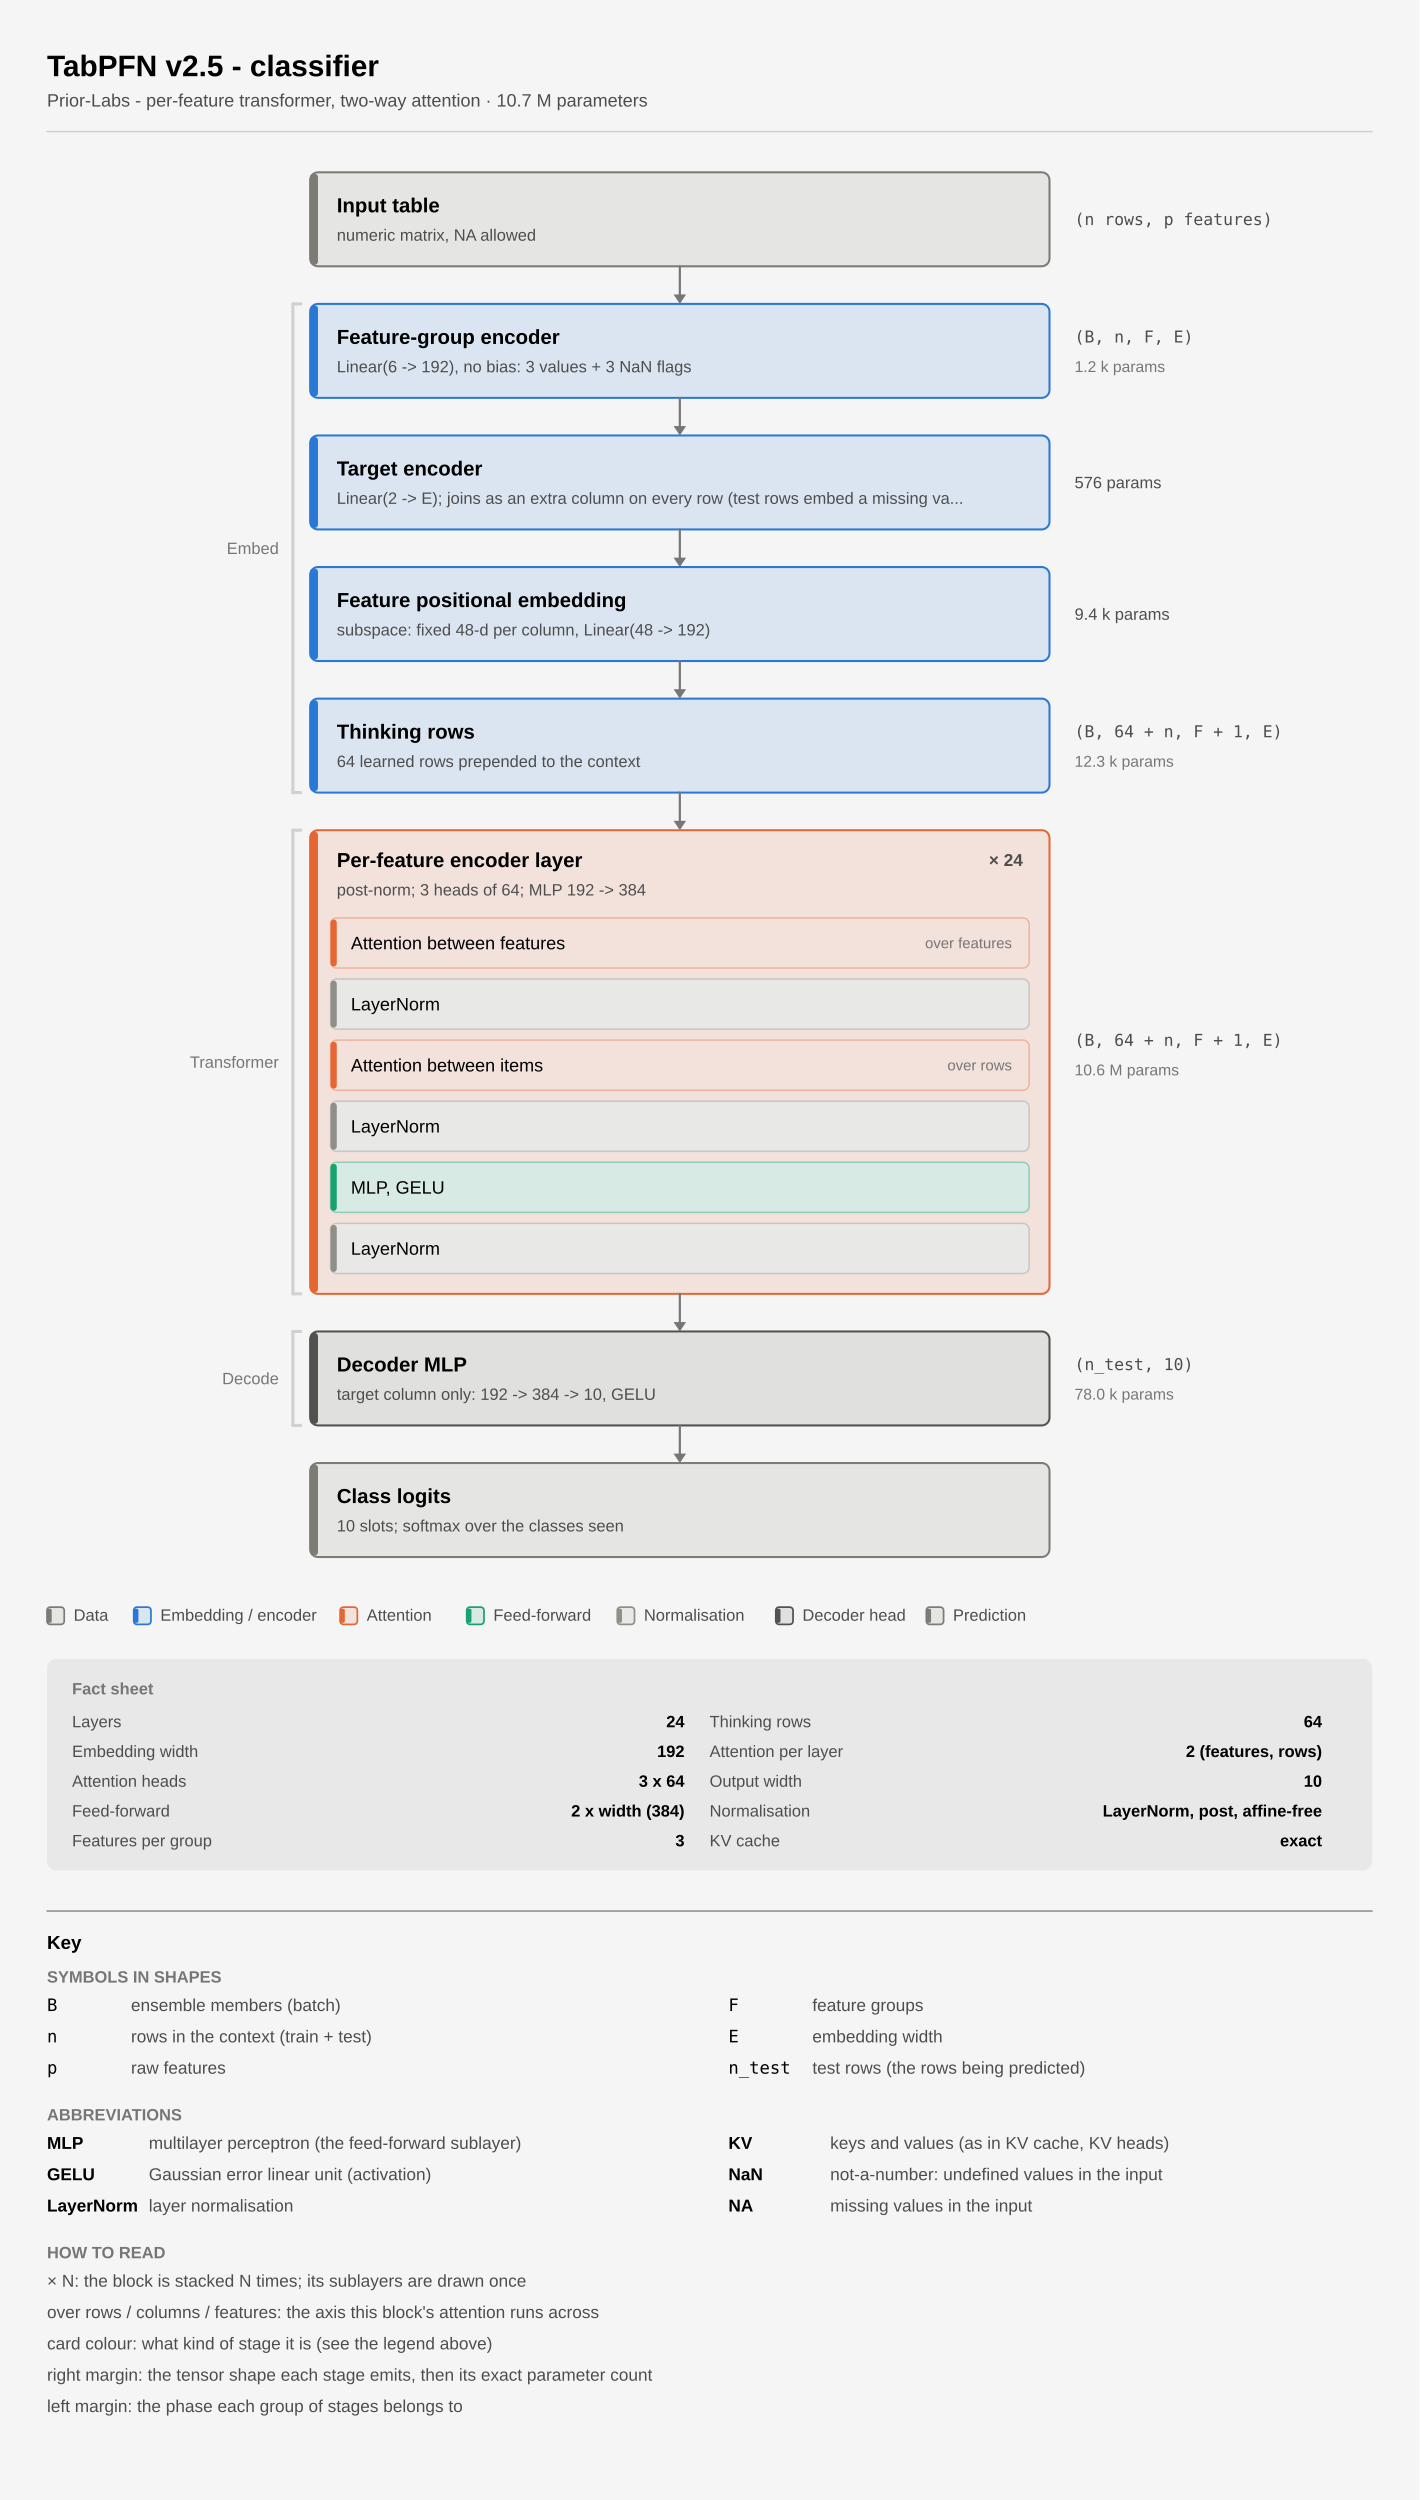
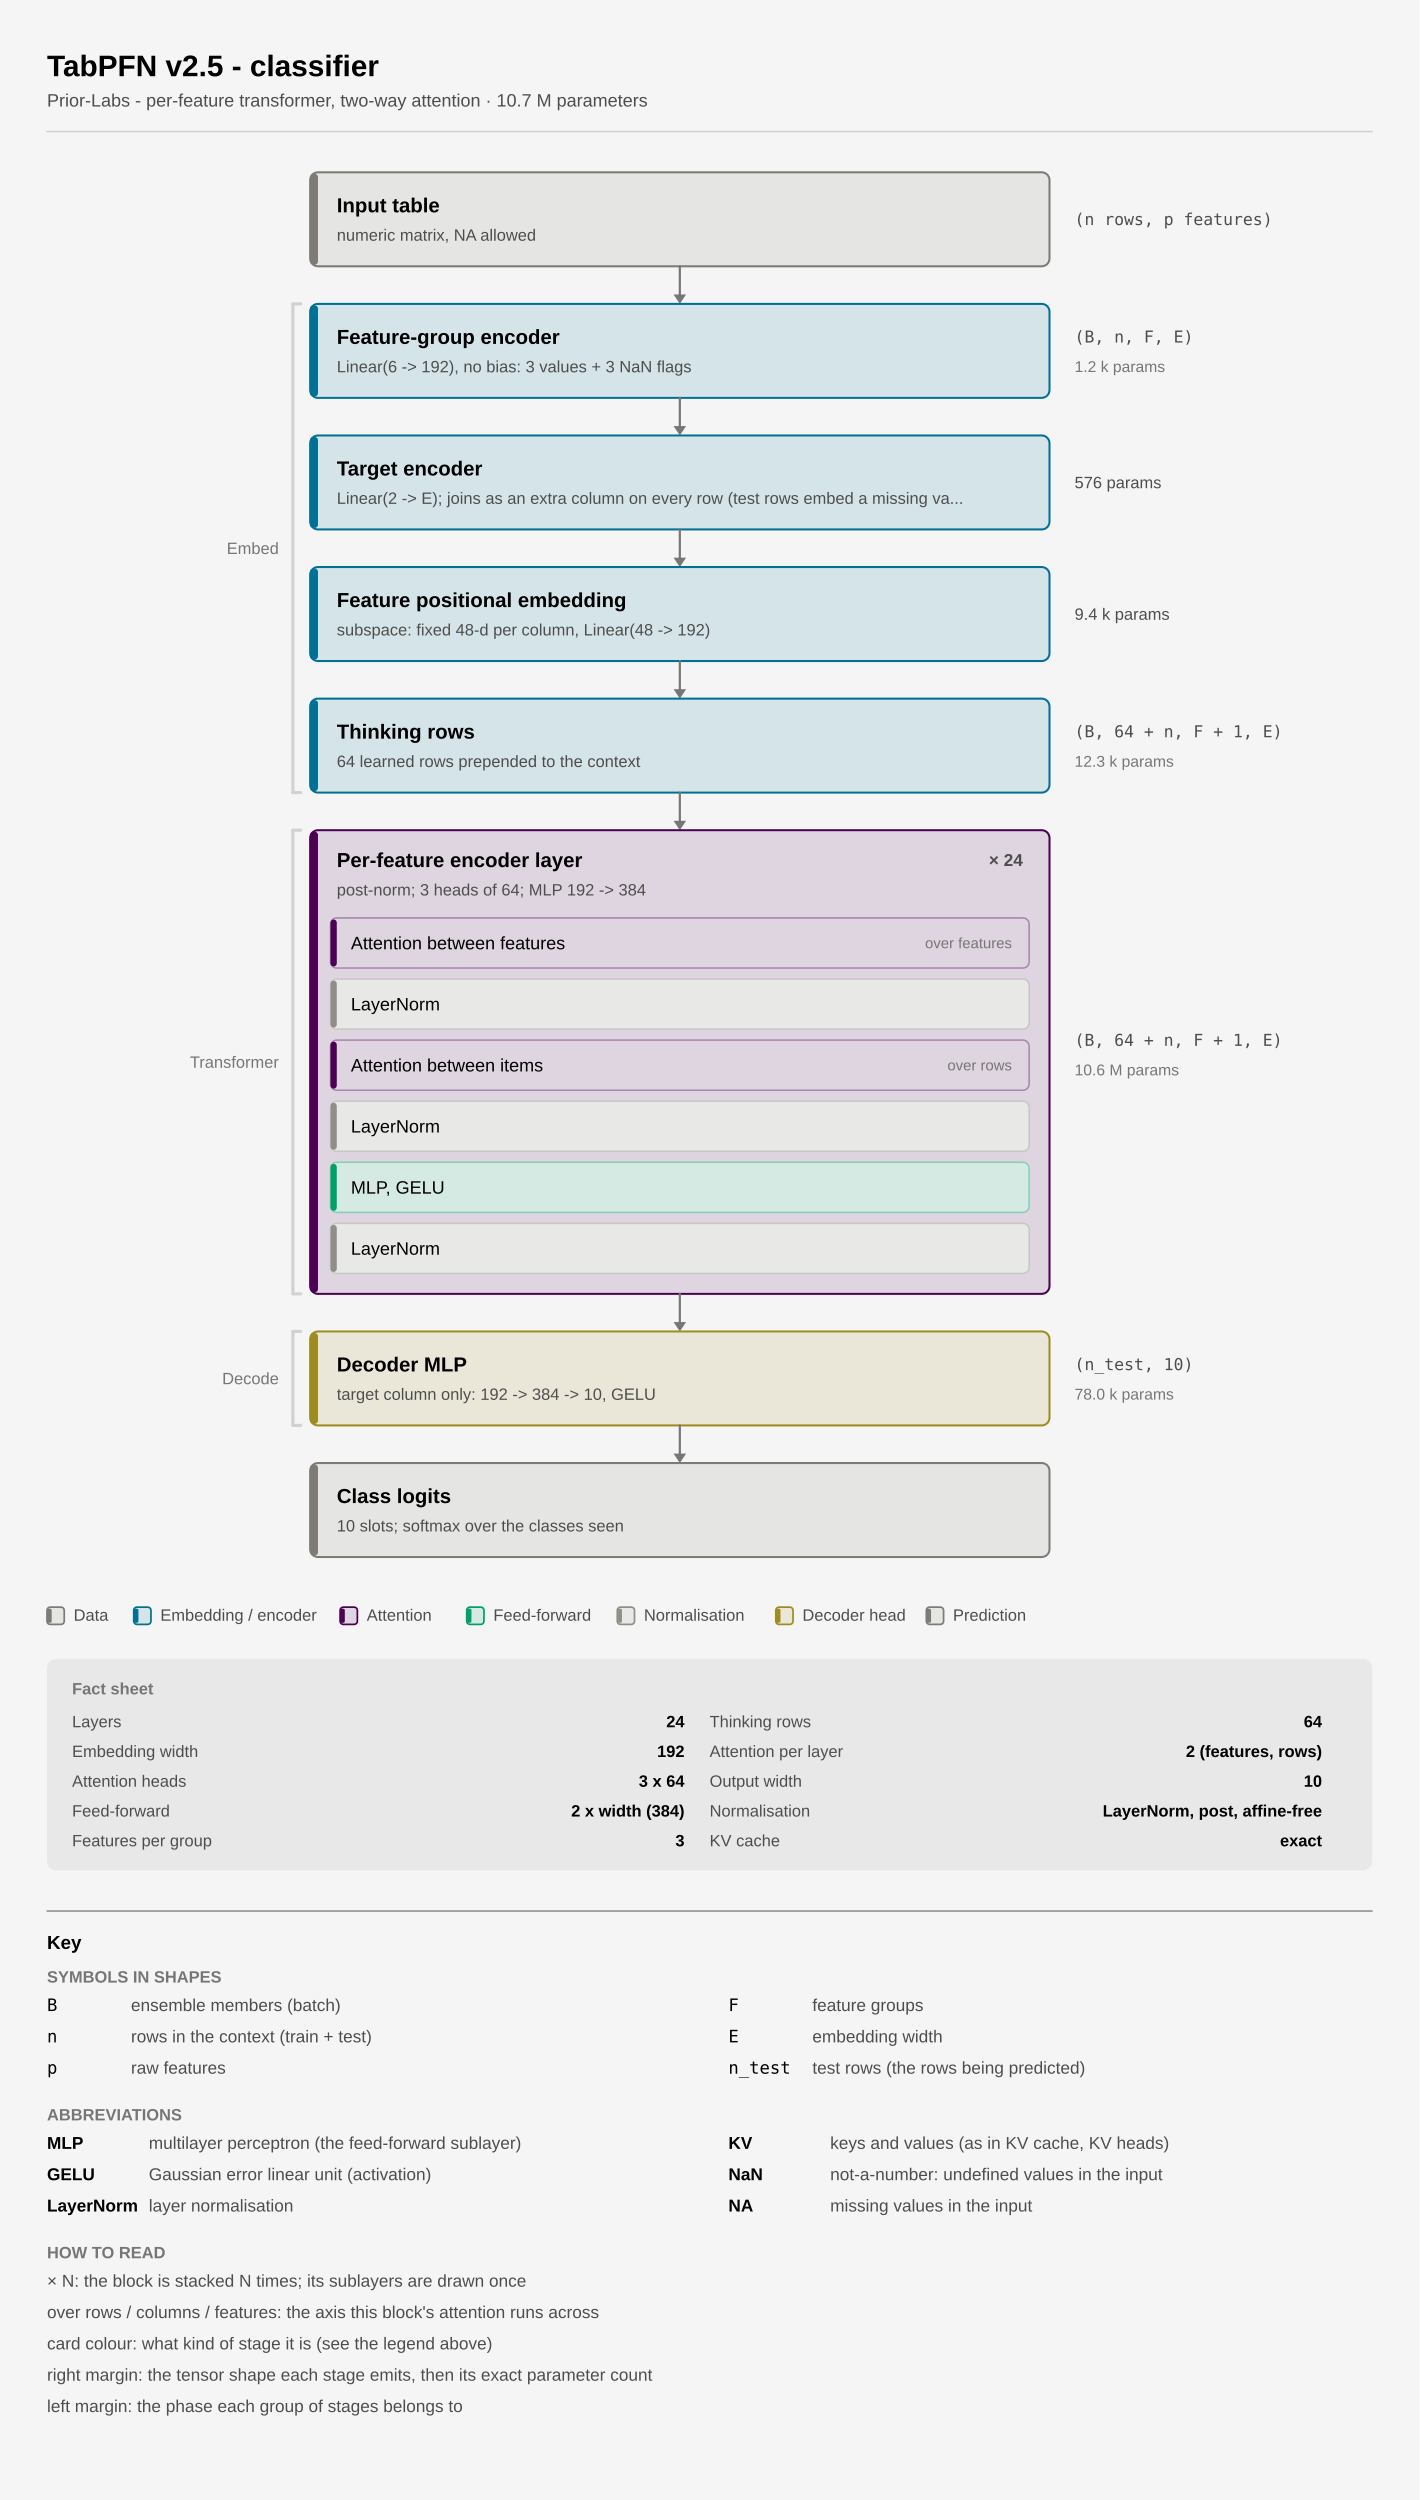
<svg xmlns="http://www.w3.org/2000/svg" width="906" height="1596" viewBox="0 0 906 1596">
  <rect width="906" height="1596" fill="#f5f5f5" />
  <text x="30" y="42" dy="0.35em" font-family="-apple-system, BlinkMacSystemFont, 'Segoe UI', 'Helvetica Neue', Arial, sans-serif" font-size="19px" font-weight="600" fill="#000000">TabPFN v2.5 - classifier</text>
  <text x="30" y="64" dy="0.35em" font-family="-apple-system, BlinkMacSystemFont, 'Segoe UI', 'Helvetica Neue', Arial, sans-serif" font-size="11.5px" fill="#4D4D4D">Prior-Labs  -  per-feature transformer, two-way attention  ·  10.7 M parameters</text>
  <line x1="30" y1="84" x2="876" y2="84" stroke="#D1D1D1" stroke-width="1" stroke-linecap="round" />
  <rect x="198" y="110" width="472" height="60" rx="5" fill="#E5E5E4" stroke="#7d7b74" stroke-width="1.3" />
  <rect x="198" y="111" width="5" height="58" rx="2" fill="#7d7b74" />
  <text x="215" y="131" dy="0.35em" font-family="-apple-system, BlinkMacSystemFont, 'Segoe UI', 'Helvetica Neue', Arial, sans-serif" font-size="13px" font-weight="600" fill="#000000">Input table</text>
  <text x="215" y="150" dy="0.35em" font-family="-apple-system, BlinkMacSystemFont, 'Segoe UI', 'Helvetica Neue', Arial, sans-serif" font-size="10.5px" fill="#4D4D4D">numeric matrix, NA allowed</text>
  <text x="686" y="140" dy="0.35em" font-family="ui-monospace, SFMono-Regular, Menlo, Consolas, monospace" font-size="10.5px" fill="#4D4D4D">(n rows, p features)</text>
  <line x1="434" y1="170" x2="434" y2="189" stroke="#767676" stroke-width="1.4" stroke-linecap="round" />
  <polygon points="430,188 438,188 434,194" fill="#767676" />
-   <rect x="198" y="194" width="472" height="60" rx="5" fill="#DBE5F1" stroke="#2a78d6" stroke-width="1.3" />
-   <rect x="198" y="195" width="5" height="58" rx="2" fill="#2a78d6" />
+   <rect x="198" y="194" width="472" height="60" rx="5" fill="#D5E4E8" stroke="#007094" stroke-width="1.3" />
+   <rect x="198" y="195" width="5" height="58" rx="2" fill="#007094" />
  <text x="215" y="215" dy="0.35em" font-family="-apple-system, BlinkMacSystemFont, 'Segoe UI', 'Helvetica Neue', Arial, sans-serif" font-size="13px" font-weight="600" fill="#000000">Feature-group encoder</text>
  <text x="215" y="234" dy="0.35em" font-family="-apple-system, BlinkMacSystemFont, 'Segoe UI', 'Helvetica Neue', Arial, sans-serif" font-size="10.5px" fill="#4D4D4D">Linear(6 -&gt; 192), no bias: 3 values + 3 NaN flags</text>
  <text x="686" y="215" dy="0.35em" font-family="ui-monospace, SFMono-Regular, Menlo, Consolas, monospace" font-size="10.5px" fill="#4D4D4D">(B, n, F, E)</text>
  <text x="686" y="234" dy="0.35em" font-family="-apple-system, BlinkMacSystemFont, 'Segoe UI', 'Helvetica Neue', Arial, sans-serif" font-size="10px" fill="#767676">1.2 k params</text>
  <line x1="434" y1="254" x2="434" y2="273" stroke="#767676" stroke-width="1.4" stroke-linecap="round" />
  <polygon points="430,272 438,272 434,278" fill="#767676" />
-   <rect x="198" y="278" width="472" height="60" rx="5" fill="#DBE5F1" stroke="#2a78d6" stroke-width="1.3" />
-   <rect x="198" y="279" width="5" height="58" rx="2" fill="#2a78d6" />
+   <rect x="198" y="278" width="472" height="60" rx="5" fill="#D5E4E8" stroke="#007094" stroke-width="1.3" />
+   <rect x="198" y="279" width="5" height="58" rx="2" fill="#007094" />
  <text x="215" y="299" dy="0.35em" font-family="-apple-system, BlinkMacSystemFont, 'Segoe UI', 'Helvetica Neue', Arial, sans-serif" font-size="13px" font-weight="600" fill="#000000">Target encoder</text>
  <text x="215" y="318" dy="0.35em" font-family="-apple-system, BlinkMacSystemFont, 'Segoe UI', 'Helvetica Neue', Arial, sans-serif" font-size="10.5px" fill="#4D4D4D">Linear(2 -&gt; E); joins as an extra column on every row (test rows embed a missing va...</text>
  <text x="686" y="308" dy="0.35em" font-family="-apple-system, BlinkMacSystemFont, 'Segoe UI', 'Helvetica Neue', Arial, sans-serif" font-size="10.5px" fill="#4D4D4D">576 params</text>
  <line x1="434" y1="338" x2="434" y2="357" stroke="#767676" stroke-width="1.4" stroke-linecap="round" />
  <polygon points="430,356 438,356 434,362" fill="#767676" />
-   <rect x="198" y="362" width="472" height="60" rx="5" fill="#DBE5F1" stroke="#2a78d6" stroke-width="1.3" />
-   <rect x="198" y="363" width="5" height="58" rx="2" fill="#2a78d6" />
+   <rect x="198" y="362" width="472" height="60" rx="5" fill="#D5E4E8" stroke="#007094" stroke-width="1.3" />
+   <rect x="198" y="363" width="5" height="58" rx="2" fill="#007094" />
  <text x="215" y="383" dy="0.35em" font-family="-apple-system, BlinkMacSystemFont, 'Segoe UI', 'Helvetica Neue', Arial, sans-serif" font-size="13px" font-weight="600" fill="#000000">Feature positional embedding</text>
  <text x="215" y="402" dy="0.35em" font-family="-apple-system, BlinkMacSystemFont, 'Segoe UI', 'Helvetica Neue', Arial, sans-serif" font-size="10.5px" fill="#4D4D4D">subspace: fixed 48-d per column, Linear(48 -&gt; 192)</text>
  <text x="686" y="392" dy="0.35em" font-family="-apple-system, BlinkMacSystemFont, 'Segoe UI', 'Helvetica Neue', Arial, sans-serif" font-size="10.5px" fill="#4D4D4D">9.4 k params</text>
  <line x1="434" y1="422" x2="434" y2="441" stroke="#767676" stroke-width="1.4" stroke-linecap="round" />
  <polygon points="430,440 438,440 434,446" fill="#767676" />
-   <rect x="198" y="446" width="472" height="60" rx="5" fill="#DBE5F1" stroke="#2a78d6" stroke-width="1.3" />
-   <rect x="198" y="447" width="5" height="58" rx="2" fill="#2a78d6" />
+   <rect x="198" y="446" width="472" height="60" rx="5" fill="#D5E4E8" stroke="#007094" stroke-width="1.3" />
+   <rect x="198" y="447" width="5" height="58" rx="2" fill="#007094" />
  <text x="215" y="467" dy="0.35em" font-family="-apple-system, BlinkMacSystemFont, 'Segoe UI', 'Helvetica Neue', Arial, sans-serif" font-size="13px" font-weight="600" fill="#000000">Thinking rows</text>
  <text x="215" y="486" dy="0.35em" font-family="-apple-system, BlinkMacSystemFont, 'Segoe UI', 'Helvetica Neue', Arial, sans-serif" font-size="10.5px" fill="#4D4D4D">64 learned rows prepended to the context</text>
  <text x="686" y="467" dy="0.35em" font-family="ui-monospace, SFMono-Regular, Menlo, Consolas, monospace" font-size="10.5px" fill="#4D4D4D">(B, 64 + n, F + 1, E)</text>
  <text x="686" y="486" dy="0.35em" font-family="-apple-system, BlinkMacSystemFont, 'Segoe UI', 'Helvetica Neue', Arial, sans-serif" font-size="10px" fill="#767676">12.3 k params</text>
  <line x1="434" y1="506" x2="434" y2="525" stroke="#767676" stroke-width="1.4" stroke-linecap="round" />
  <polygon points="430,524 438,524 434,530" fill="#767676" />
-   <rect x="198" y="530" width="472" height="296" rx="5" fill="#F3E2DC" stroke="#E66633" stroke-width="1.3" />
-   <rect x="198" y="531" width="5" height="294" rx="2" fill="#E66633" />
+   <rect x="198" y="530" width="472" height="296" rx="5" fill="#DFD5E0" stroke="#4b0055" stroke-width="1.3" />
+   <rect x="198" y="531" width="5" height="294" rx="2" fill="#4b0055" />
  <text x="215" y="549" dy="0.35em" font-family="-apple-system, BlinkMacSystemFont, 'Segoe UI', 'Helvetica Neue', Arial, sans-serif" font-size="13px" font-weight="600" fill="#000000">Per-feature encoder layer</text>
  <text x="215" y="568" dy="0.35em" font-family="-apple-system, BlinkMacSystemFont, 'Segoe UI', 'Helvetica Neue', Arial, sans-serif" font-size="10.5px" fill="#4D4D4D">post-norm; 3 heads of 64; MLP 192 -&gt; 384</text>
-   <rect x="211" y="586" width="446" height="32" rx="4" fill="#F3E2DC" stroke="#EEB59E" stroke-width="1" />
-   <rect x="211" y="587" width="4" height="30" rx="2" fill="#E66633" />
+   <rect x="211" y="586" width="446" height="32" rx="4" fill="#DFD5E0" stroke="#A887AD" stroke-width="1" />
+   <rect x="211" y="587" width="4" height="30" rx="2" fill="#4b0055" />
  <text x="224" y="602" dy="0.35em" font-family="-apple-system, BlinkMacSystemFont, 'Segoe UI', 'Helvetica Neue', Arial, sans-serif" font-size="11.5px" fill="#000000">Attention between features</text>
  <text x="646" y="602" dy="0.35em" font-family="-apple-system, BlinkMacSystemFont, 'Segoe UI', 'Helvetica Neue', Arial, sans-serif" font-size="9.5px" text-anchor="end" fill="#767676">over features</text>
  <rect x="211" y="625" width="446" height="32" rx="4" fill="#E8E8E7" stroke="#C7C7C4" stroke-width="1" />
  <rect x="211" y="626" width="4" height="30" rx="2" fill="#8F8E87" />
  <text x="224" y="641" dy="0.35em" font-family="-apple-system, BlinkMacSystemFont, 'Segoe UI', 'Helvetica Neue', Arial, sans-serif" font-size="11.5px" fill="#000000">LayerNorm</text>
-   <rect x="211" y="664" width="446" height="32" rx="4" fill="#F3E2DC" stroke="#EEB59E" stroke-width="1" />
-   <rect x="211" y="665" width="4" height="30" rx="2" fill="#E66633" />
+   <rect x="211" y="664" width="446" height="32" rx="4" fill="#DFD5E0" stroke="#A887AD" stroke-width="1" />
+   <rect x="211" y="665" width="4" height="30" rx="2" fill="#4b0055" />
  <text x="224" y="680" dy="0.35em" font-family="-apple-system, BlinkMacSystemFont, 'Segoe UI', 'Helvetica Neue', Arial, sans-serif" font-size="11.5px" fill="#000000">Attention between items</text>
  <text x="646" y="680" dy="0.35em" font-family="-apple-system, BlinkMacSystemFont, 'Segoe UI', 'Helvetica Neue', Arial, sans-serif" font-size="9.5px" text-anchor="end" fill="#767676">over rows</text>
  <rect x="211" y="703" width="446" height="32" rx="4" fill="#E8E8E7" stroke="#C7C7C4" stroke-width="1" />
  <rect x="211" y="704" width="4" height="30" rx="2" fill="#8F8E87" />
  <text x="224" y="719" dy="0.35em" font-family="-apple-system, BlinkMacSystemFont, 'Segoe UI', 'Helvetica Neue', Arial, sans-serif" font-size="11.5px" fill="#000000">LayerNorm</text>
-   <rect x="211" y="742" width="446" height="32" rx="4" fill="#D8EAE4" stroke="#92CFB9" stroke-width="1" />
-   <rect x="211" y="743" width="4" height="30" rx="2" fill="#19A170" />
+   <rect x="211" y="742" width="446" height="32" rx="4" fill="#D5EAE3" stroke="#87CFB6" stroke-width="1" />
+   <rect x="211" y="743" width="4" height="30" rx="2" fill="#00A069" />
  <text x="224" y="758" dy="0.35em" font-family="-apple-system, BlinkMacSystemFont, 'Segoe UI', 'Helvetica Neue', Arial, sans-serif" font-size="11.5px" fill="#000000">MLP, GELU</text>
  <rect x="211" y="781" width="446" height="32" rx="4" fill="#E8E8E7" stroke="#C7C7C4" stroke-width="1" />
  <rect x="211" y="782" width="4" height="30" rx="2" fill="#8F8E87" />
  <text x="224" y="797" dy="0.35em" font-family="-apple-system, BlinkMacSystemFont, 'Segoe UI', 'Helvetica Neue', Arial, sans-serif" font-size="11.5px" fill="#000000">LayerNorm</text>
  <text x="653" y="549" dy="0.35em" font-family="-apple-system, BlinkMacSystemFont, 'Segoe UI', 'Helvetica Neue', Arial, sans-serif" font-size="11px" font-weight="600" text-anchor="end" fill="#4D4D4D">× 24</text>
  <text x="686" y="664" dy="0.35em" font-family="ui-monospace, SFMono-Regular, Menlo, Consolas, monospace" font-size="10.5px" fill="#4D4D4D">(B, 64 + n, F + 1, E)</text>
  <text x="686" y="683" dy="0.35em" font-family="-apple-system, BlinkMacSystemFont, 'Segoe UI', 'Helvetica Neue', Arial, sans-serif" font-size="10px" fill="#767676">10.6 M params</text>
  <line x1="434" y1="826" x2="434" y2="845" stroke="#767676" stroke-width="1.4" stroke-linecap="round" />
  <polygon points="430,844 438,844 434,850" fill="#767676" />
-   <rect x="198" y="850" width="472" height="60" rx="5" fill="#E0E0DF" stroke="#52514e" stroke-width="1.3" />
-   <rect x="198" y="851" width="5" height="58" rx="2" fill="#52514e" />
+   <rect x="198" y="850" width="472" height="60" rx="5" fill="#EAE7D9" stroke="#9D8D20" stroke-width="1.3" />
+   <rect x="198" y="851" width="5" height="58" rx="2" fill="#9D8D20" />
  <text x="215" y="871" dy="0.35em" font-family="-apple-system, BlinkMacSystemFont, 'Segoe UI', 'Helvetica Neue', Arial, sans-serif" font-size="13px" font-weight="600" fill="#000000">Decoder MLP</text>
  <text x="215" y="890" dy="0.35em" font-family="-apple-system, BlinkMacSystemFont, 'Segoe UI', 'Helvetica Neue', Arial, sans-serif" font-size="10.5px" fill="#4D4D4D">target column only: 192 -&gt; 384 -&gt; 10, GELU</text>
  <text x="686" y="871" dy="0.35em" font-family="ui-monospace, SFMono-Regular, Menlo, Consolas, monospace" font-size="10.5px" fill="#4D4D4D">(n_test, 10)</text>
  <text x="686" y="890" dy="0.35em" font-family="-apple-system, BlinkMacSystemFont, 'Segoe UI', 'Helvetica Neue', Arial, sans-serif" font-size="10px" fill="#767676">78.0 k params</text>
  <line x1="434" y1="910" x2="434" y2="929" stroke="#767676" stroke-width="1.4" stroke-linecap="round" />
  <polygon points="430,928 438,928 434,934" fill="#767676" />
  <rect x="198" y="934" width="472" height="60" rx="5" fill="#E5E5E4" stroke="#7d7b74" stroke-width="1.3" />
  <rect x="198" y="935" width="5" height="58" rx="2" fill="#7d7b74" />
  <text x="215" y="955" dy="0.35em" font-family="-apple-system, BlinkMacSystemFont, 'Segoe UI', 'Helvetica Neue', Arial, sans-serif" font-size="13px" font-weight="600" fill="#000000">Class logits</text>
  <text x="215" y="974" dy="0.35em" font-family="-apple-system, BlinkMacSystemFont, 'Segoe UI', 'Helvetica Neue', Arial, sans-serif" font-size="10.5px" fill="#4D4D4D">10 slots; softmax over the classes seen</text>
  <line x1="187" y1="194" x2="187" y2="506" stroke="#D1D1D1" stroke-width="2" stroke-linecap="round" />
  <line x1="187" y1="194" x2="192" y2="194" stroke="#D1D1D1" stroke-width="2" stroke-linecap="round" />
  <line x1="187" y1="506" x2="192" y2="506" stroke="#D1D1D1" stroke-width="2" stroke-linecap="round" />
  <text x="178" y="350" dy="0.35em" font-family="-apple-system, BlinkMacSystemFont, 'Segoe UI', 'Helvetica Neue', Arial, sans-serif" font-size="10.5px" text-anchor="end" fill="#767676">Embed</text>
  <line x1="187" y1="530" x2="187" y2="826" stroke="#D1D1D1" stroke-width="2" stroke-linecap="round" />
  <line x1="187" y1="530" x2="192" y2="530" stroke="#D1D1D1" stroke-width="2" stroke-linecap="round" />
  <line x1="187" y1="826" x2="192" y2="826" stroke="#D1D1D1" stroke-width="2" stroke-linecap="round" />
  <text x="178" y="678" dy="0.35em" font-family="-apple-system, BlinkMacSystemFont, 'Segoe UI', 'Helvetica Neue', Arial, sans-serif" font-size="10.5px" text-anchor="end" fill="#767676">Transformer</text>
  <line x1="187" y1="850" x2="187" y2="910" stroke="#D1D1D1" stroke-width="2" stroke-linecap="round" />
  <line x1="187" y1="850" x2="192" y2="850" stroke="#D1D1D1" stroke-width="2" stroke-linecap="round" />
  <line x1="187" y1="910" x2="192" y2="910" stroke="#D1D1D1" stroke-width="2" stroke-linecap="round" />
  <text x="178" y="880" dy="0.35em" font-family="-apple-system, BlinkMacSystemFont, 'Segoe UI', 'Helvetica Neue', Arial, sans-serif" font-size="10.5px" text-anchor="end" fill="#767676">Decode</text>
  <rect x="30" y="1026" width="11" height="11" rx="2" fill="#E5E5E4" stroke="#7d7b74" stroke-width="1.1" />
  <rect x="30" y="1027" width="3" height="9" rx="1" fill="#7d7b74" />
  <text x="47" y="1031" dy="0.35em" font-family="-apple-system, BlinkMacSystemFont, 'Segoe UI', 'Helvetica Neue', Arial, sans-serif" font-size="10.5px" fill="#4D4D4D">Data</text>
-   <rect x="85.37" y="1026" width="11" height="11" rx="2" fill="#DBE5F1" stroke="#2a78d6" stroke-width="1.1" />
-   <rect x="85.37" y="1027" width="3" height="9" rx="1" fill="#2a78d6" />
+   <rect x="85.37" y="1026" width="11" height="11" rx="2" fill="#D5E4E8" stroke="#007094" stroke-width="1.1" />
+   <rect x="85.37" y="1027" width="3" height="9" rx="1" fill="#007094" />
  <text x="102.37" y="1031" dy="0.35em" font-family="-apple-system, BlinkMacSystemFont, 'Segoe UI', 'Helvetica Neue', Arial, sans-serif" font-size="10.5px" fill="#4D4D4D">Embedding / encoder</text>
-   <rect x="217.13" y="1026" width="11" height="11" rx="2" fill="#F3E2DC" stroke="#E66633" stroke-width="1.1" />
-   <rect x="217.13" y="1027" width="3" height="9" rx="1" fill="#E66633" />
+   <rect x="217.13" y="1026" width="11" height="11" rx="2" fill="#DFD5E0" stroke="#4b0055" stroke-width="1.1" />
+   <rect x="217.13" y="1027" width="3" height="9" rx="1" fill="#4b0055" />
  <text x="234.13" y="1031" dy="0.35em" font-family="-apple-system, BlinkMacSystemFont, 'Segoe UI', 'Helvetica Neue', Arial, sans-serif" font-size="10.5px" fill="#4D4D4D">Attention</text>
-   <rect x="297.96" y="1026" width="11" height="11" rx="2" fill="#D8EAE4" stroke="#19A170" stroke-width="1.1" />
-   <rect x="297.96" y="1027" width="3" height="9" rx="1" fill="#19A170" />
+   <rect x="297.96" y="1026" width="11" height="11" rx="2" fill="#D5EAE3" stroke="#00A069" stroke-width="1.1" />
+   <rect x="297.96" y="1027" width="3" height="9" rx="1" fill="#00A069" />
  <text x="314.96" y="1031" dy="0.35em" font-family="-apple-system, BlinkMacSystemFont, 'Segoe UI', 'Helvetica Neue', Arial, sans-serif" font-size="10.5px" fill="#4D4D4D">Feed-forward</text>
  <rect x="394.07" y="1026" width="11" height="11" rx="2" fill="#E8E8E7" stroke="#8F8E87" stroke-width="1.1" />
  <rect x="394.07" y="1027" width="3" height="9" rx="1" fill="#8F8E87" />
  <text x="411.07" y="1031" dy="0.35em" font-family="-apple-system, BlinkMacSystemFont, 'Segoe UI', 'Helvetica Neue', Arial, sans-serif" font-size="10.5px" fill="#4D4D4D">Normalisation</text>
-   <rect x="495.27" y="1026" width="11" height="11" rx="2" fill="#E0E0DF" stroke="#52514e" stroke-width="1.1" />
-   <rect x="495.27" y="1027" width="3" height="9" rx="1" fill="#52514e" />
+   <rect x="495.27" y="1026" width="11" height="11" rx="2" fill="#EAE7D9" stroke="#9D8D20" stroke-width="1.1" />
+   <rect x="495.27" y="1027" width="3" height="9" rx="1" fill="#9D8D20" />
  <text x="512.27" y="1031" dy="0.35em" font-family="-apple-system, BlinkMacSystemFont, 'Segoe UI', 'Helvetica Neue', Arial, sans-serif" font-size="10.5px" fill="#4D4D4D">Decoder head</text>
  <rect x="591.38" y="1026" width="11" height="11" rx="2" fill="#E5E5E4" stroke="#7d7b74" stroke-width="1.1" />
  <rect x="591.38" y="1027" width="3" height="9" rx="1" fill="#7d7b74" />
  <text x="608.38" y="1031" dy="0.35em" font-family="-apple-system, BlinkMacSystemFont, 'Segoe UI', 'Helvetica Neue', Arial, sans-serif" font-size="10.5px" fill="#4D4D4D">Prediction</text>
  <rect x="30" y="1059" width="846" height="135" rx="6" fill="#E8E8E8" />
  <text x="46" y="1078" dy="0.35em" font-family="-apple-system, BlinkMacSystemFont, 'Segoe UI', 'Helvetica Neue', Arial, sans-serif" font-size="10.5px" font-weight="600" fill="#767676">Fact sheet</text>
  <text x="46" y="1099" dy="0.35em" font-family="-apple-system, BlinkMacSystemFont, 'Segoe UI', 'Helvetica Neue', Arial, sans-serif" font-size="10.5px" fill="#4D4D4D">Layers</text>
  <text x="437" y="1099" dy="0.35em" font-family="-apple-system, BlinkMacSystemFont, 'Segoe UI', 'Helvetica Neue', Arial, sans-serif" font-size="10.5px" font-weight="600" text-anchor="end" fill="#000000">24</text>
  <text x="46" y="1118" dy="0.35em" font-family="-apple-system, BlinkMacSystemFont, 'Segoe UI', 'Helvetica Neue', Arial, sans-serif" font-size="10.5px" fill="#4D4D4D">Embedding width</text>
  <text x="437" y="1118" dy="0.35em" font-family="-apple-system, BlinkMacSystemFont, 'Segoe UI', 'Helvetica Neue', Arial, sans-serif" font-size="10.5px" font-weight="600" text-anchor="end" fill="#000000">192</text>
  <text x="46" y="1137" dy="0.35em" font-family="-apple-system, BlinkMacSystemFont, 'Segoe UI', 'Helvetica Neue', Arial, sans-serif" font-size="10.5px" fill="#4D4D4D">Attention heads</text>
  <text x="437" y="1137" dy="0.35em" font-family="-apple-system, BlinkMacSystemFont, 'Segoe UI', 'Helvetica Neue', Arial, sans-serif" font-size="10.5px" font-weight="600" text-anchor="end" fill="#000000">3 x 64</text>
  <text x="46" y="1156" dy="0.35em" font-family="-apple-system, BlinkMacSystemFont, 'Segoe UI', 'Helvetica Neue', Arial, sans-serif" font-size="10.5px" fill="#4D4D4D">Feed-forward</text>
  <text x="437" y="1156" dy="0.35em" font-family="-apple-system, BlinkMacSystemFont, 'Segoe UI', 'Helvetica Neue', Arial, sans-serif" font-size="10.5px" font-weight="600" text-anchor="end" fill="#000000">2 x width (384)</text>
  <text x="46" y="1175" dy="0.35em" font-family="-apple-system, BlinkMacSystemFont, 'Segoe UI', 'Helvetica Neue', Arial, sans-serif" font-size="10.5px" fill="#4D4D4D">Features per group</text>
  <text x="437" y="1175" dy="0.35em" font-family="-apple-system, BlinkMacSystemFont, 'Segoe UI', 'Helvetica Neue', Arial, sans-serif" font-size="10.5px" font-weight="600" text-anchor="end" fill="#000000">3</text>
  <text x="453" y="1099" dy="0.35em" font-family="-apple-system, BlinkMacSystemFont, 'Segoe UI', 'Helvetica Neue', Arial, sans-serif" font-size="10.5px" fill="#4D4D4D">Thinking rows</text>
  <text x="844" y="1099" dy="0.35em" font-family="-apple-system, BlinkMacSystemFont, 'Segoe UI', 'Helvetica Neue', Arial, sans-serif" font-size="10.5px" font-weight="600" text-anchor="end" fill="#000000">64</text>
  <text x="453" y="1118" dy="0.35em" font-family="-apple-system, BlinkMacSystemFont, 'Segoe UI', 'Helvetica Neue', Arial, sans-serif" font-size="10.5px" fill="#4D4D4D">Attention per layer</text>
  <text x="844" y="1118" dy="0.35em" font-family="-apple-system, BlinkMacSystemFont, 'Segoe UI', 'Helvetica Neue', Arial, sans-serif" font-size="10.5px" font-weight="600" text-anchor="end" fill="#000000">2 (features, rows)</text>
  <text x="453" y="1137" dy="0.35em" font-family="-apple-system, BlinkMacSystemFont, 'Segoe UI', 'Helvetica Neue', Arial, sans-serif" font-size="10.5px" fill="#4D4D4D">Output width</text>
  <text x="844" y="1137" dy="0.35em" font-family="-apple-system, BlinkMacSystemFont, 'Segoe UI', 'Helvetica Neue', Arial, sans-serif" font-size="10.5px" font-weight="600" text-anchor="end" fill="#000000">10</text>
  <text x="453" y="1156" dy="0.35em" font-family="-apple-system, BlinkMacSystemFont, 'Segoe UI', 'Helvetica Neue', Arial, sans-serif" font-size="10.5px" fill="#4D4D4D">Normalisation</text>
  <text x="844" y="1156" dy="0.35em" font-family="-apple-system, BlinkMacSystemFont, 'Segoe UI', 'Helvetica Neue', Arial, sans-serif" font-size="10.5px" font-weight="600" text-anchor="end" fill="#000000">LayerNorm, post, affine-free</text>
  <text x="453" y="1175" dy="0.35em" font-family="-apple-system, BlinkMacSystemFont, 'Segoe UI', 'Helvetica Neue', Arial, sans-serif" font-size="10.5px" fill="#4D4D4D">KV cache</text>
  <text x="844" y="1175" dy="0.35em" font-family="-apple-system, BlinkMacSystemFont, 'Segoe UI', 'Helvetica Neue', Arial, sans-serif" font-size="10.5px" font-weight="600" text-anchor="end" fill="#000000">exact</text>
  <line x1="30" y1="1220" x2="876" y2="1220" stroke="#767676" stroke-width="0.8" stroke-linecap="round" />
  <text x="30" y="1240" dy="0.35em" font-family="-apple-system, BlinkMacSystemFont, 'Segoe UI', 'Helvetica Neue', Arial, sans-serif" font-size="12px" font-weight="600" fill="#000000">Key</text>
  <text x="30" y="1262" dy="0.35em" font-family="-apple-system, BlinkMacSystemFont, 'Segoe UI', 'Helvetica Neue', Arial, sans-serif" font-size="10.5px" font-weight="600" fill="#767676">SYMBOLS IN SHAPES</text>
  <text x="30" y="1280" dy="0.35em" font-family="ui-monospace, SFMono-Regular, Menlo, Consolas, monospace" font-size="11px" fill="#000000">B</text>
  <text x="83.6" y="1280" dy="0.35em" font-family="-apple-system, BlinkMacSystemFont, 'Segoe UI', 'Helvetica Neue', Arial, sans-serif" font-size="11px" fill="#4D4D4D">ensemble members (batch)</text>
  <text x="30" y="1300" dy="0.35em" font-family="ui-monospace, SFMono-Regular, Menlo, Consolas, monospace" font-size="11px" fill="#000000">n</text>
  <text x="83.6" y="1300" dy="0.35em" font-family="-apple-system, BlinkMacSystemFont, 'Segoe UI', 'Helvetica Neue', Arial, sans-serif" font-size="11px" fill="#4D4D4D">rows in the context (train + test)</text>
  <text x="30" y="1320" dy="0.35em" font-family="ui-monospace, SFMono-Regular, Menlo, Consolas, monospace" font-size="11px" fill="#000000">p</text>
  <text x="83.6" y="1320" dy="0.35em" font-family="-apple-system, BlinkMacSystemFont, 'Segoe UI', 'Helvetica Neue', Arial, sans-serif" font-size="11px" fill="#4D4D4D">raw features</text>
  <text x="465" y="1280" dy="0.35em" font-family="ui-monospace, SFMono-Regular, Menlo, Consolas, monospace" font-size="11px" fill="#000000">F</text>
  <text x="518.6" y="1280" dy="0.35em" font-family="-apple-system, BlinkMacSystemFont, 'Segoe UI', 'Helvetica Neue', Arial, sans-serif" font-size="11px" fill="#4D4D4D">feature groups</text>
  <text x="465" y="1300" dy="0.35em" font-family="ui-monospace, SFMono-Regular, Menlo, Consolas, monospace" font-size="11px" fill="#000000">E</text>
  <text x="518.6" y="1300" dy="0.35em" font-family="-apple-system, BlinkMacSystemFont, 'Segoe UI', 'Helvetica Neue', Arial, sans-serif" font-size="11px" fill="#4D4D4D">embedding width</text>
  <text x="465" y="1320" dy="0.35em" font-family="ui-monospace, SFMono-Regular, Menlo, Consolas, monospace" font-size="11px" fill="#000000">n_test</text>
  <text x="518.6" y="1320" dy="0.35em" font-family="-apple-system, BlinkMacSystemFont, 'Segoe UI', 'Helvetica Neue', Arial, sans-serif" font-size="11px" fill="#4D4D4D">test rows (the rows being predicted)</text>
  <text x="30" y="1350" dy="0.35em" font-family="-apple-system, BlinkMacSystemFont, 'Segoe UI', 'Helvetica Neue', Arial, sans-serif" font-size="10.5px" font-weight="600" fill="#767676">ABBREVIATIONS</text>
  <text x="30" y="1368" dy="0.35em" font-family="-apple-system, BlinkMacSystemFont, 'Segoe UI', 'Helvetica Neue', Arial, sans-serif" font-size="11px" font-weight="600" fill="#000000">MLP</text>
  <text x="94.98" y="1368" dy="0.35em" font-family="-apple-system, BlinkMacSystemFont, 'Segoe UI', 'Helvetica Neue', Arial, sans-serif" font-size="11px" fill="#4D4D4D">multilayer perceptron (the feed-forward sublayer)</text>
  <text x="30" y="1388" dy="0.35em" font-family="-apple-system, BlinkMacSystemFont, 'Segoe UI', 'Helvetica Neue', Arial, sans-serif" font-size="11px" font-weight="600" fill="#000000">GELU</text>
  <text x="94.98" y="1388" dy="0.35em" font-family="-apple-system, BlinkMacSystemFont, 'Segoe UI', 'Helvetica Neue', Arial, sans-serif" font-size="11px" fill="#4D4D4D">Gaussian error linear unit (activation)</text>
  <text x="30" y="1408" dy="0.35em" font-family="-apple-system, BlinkMacSystemFont, 'Segoe UI', 'Helvetica Neue', Arial, sans-serif" font-size="11px" font-weight="600" fill="#000000">LayerNorm</text>
  <text x="94.98" y="1408" dy="0.35em" font-family="-apple-system, BlinkMacSystemFont, 'Segoe UI', 'Helvetica Neue', Arial, sans-serif" font-size="11px" fill="#4D4D4D">layer normalisation</text>
  <text x="465" y="1368" dy="0.35em" font-family="-apple-system, BlinkMacSystemFont, 'Segoe UI', 'Helvetica Neue', Arial, sans-serif" font-size="11px" font-weight="600" fill="#000000">KV</text>
  <text x="529.98" y="1368" dy="0.35em" font-family="-apple-system, BlinkMacSystemFont, 'Segoe UI', 'Helvetica Neue', Arial, sans-serif" font-size="11px" fill="#4D4D4D">keys and values (as in KV cache, KV heads)</text>
  <text x="465" y="1388" dy="0.35em" font-family="-apple-system, BlinkMacSystemFont, 'Segoe UI', 'Helvetica Neue', Arial, sans-serif" font-size="11px" font-weight="600" fill="#000000">NaN</text>
  <text x="529.98" y="1388" dy="0.35em" font-family="-apple-system, BlinkMacSystemFont, 'Segoe UI', 'Helvetica Neue', Arial, sans-serif" font-size="11px" fill="#4D4D4D">not-a-number: undefined values in the input</text>
  <text x="465" y="1408" dy="0.35em" font-family="-apple-system, BlinkMacSystemFont, 'Segoe UI', 'Helvetica Neue', Arial, sans-serif" font-size="11px" font-weight="600" fill="#000000">NA</text>
  <text x="529.98" y="1408" dy="0.35em" font-family="-apple-system, BlinkMacSystemFont, 'Segoe UI', 'Helvetica Neue', Arial, sans-serif" font-size="11px" fill="#4D4D4D">missing values in the input</text>
  <text x="30" y="1438" dy="0.35em" font-family="-apple-system, BlinkMacSystemFont, 'Segoe UI', 'Helvetica Neue', Arial, sans-serif" font-size="10.5px" font-weight="600" fill="#767676">HOW TO READ</text>
  <text x="30" y="1456" dy="0.35em" font-family="-apple-system, BlinkMacSystemFont, 'Segoe UI', 'Helvetica Neue', Arial, sans-serif" font-size="11px" fill="#4D4D4D">× N: the block is stacked N times; its sublayers are drawn once</text>
  <text x="30" y="1476" dy="0.35em" font-family="-apple-system, BlinkMacSystemFont, 'Segoe UI', 'Helvetica Neue', Arial, sans-serif" font-size="11px" fill="#4D4D4D">over rows / columns / features: the axis this block's attention runs across</text>
  <text x="30" y="1496" dy="0.35em" font-family="-apple-system, BlinkMacSystemFont, 'Segoe UI', 'Helvetica Neue', Arial, sans-serif" font-size="11px" fill="#4D4D4D">card colour: what kind of stage it is (see the legend above)</text>
  <text x="30" y="1516" dy="0.35em" font-family="-apple-system, BlinkMacSystemFont, 'Segoe UI', 'Helvetica Neue', Arial, sans-serif" font-size="11px" fill="#4D4D4D">right margin: the tensor shape each stage emits, then its exact parameter count</text>
  <text x="30" y="1536" dy="0.35em" font-family="-apple-system, BlinkMacSystemFont, 'Segoe UI', 'Helvetica Neue', Arial, sans-serif" font-size="11px" fill="#4D4D4D">left margin: the phase each group of stages belongs to</text>
</svg>
